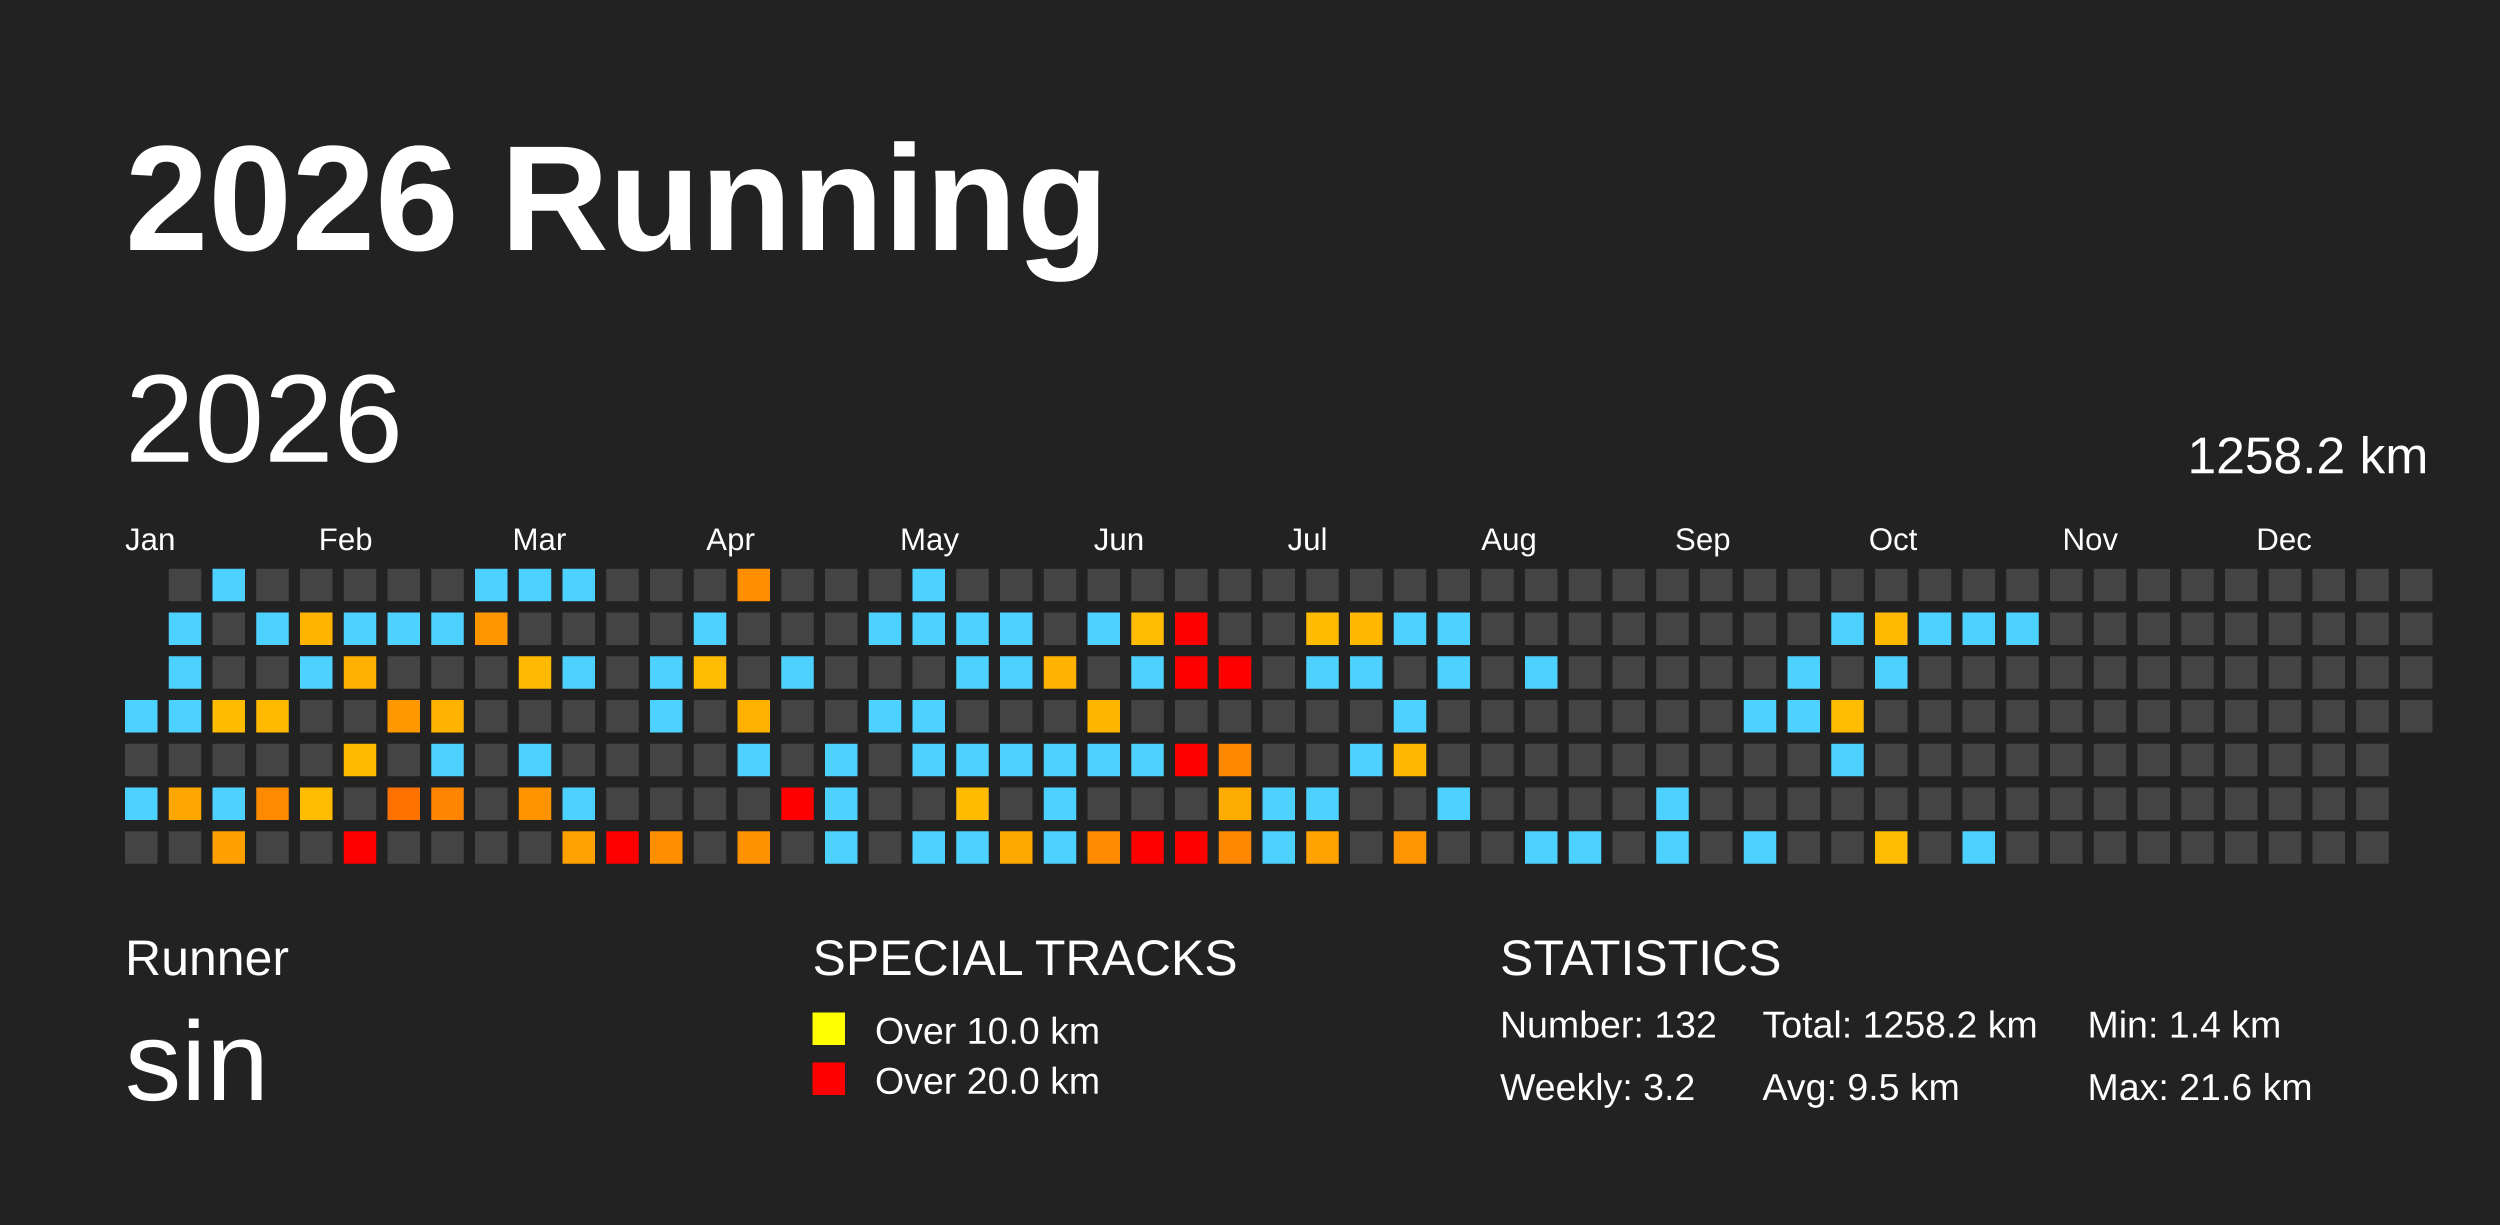
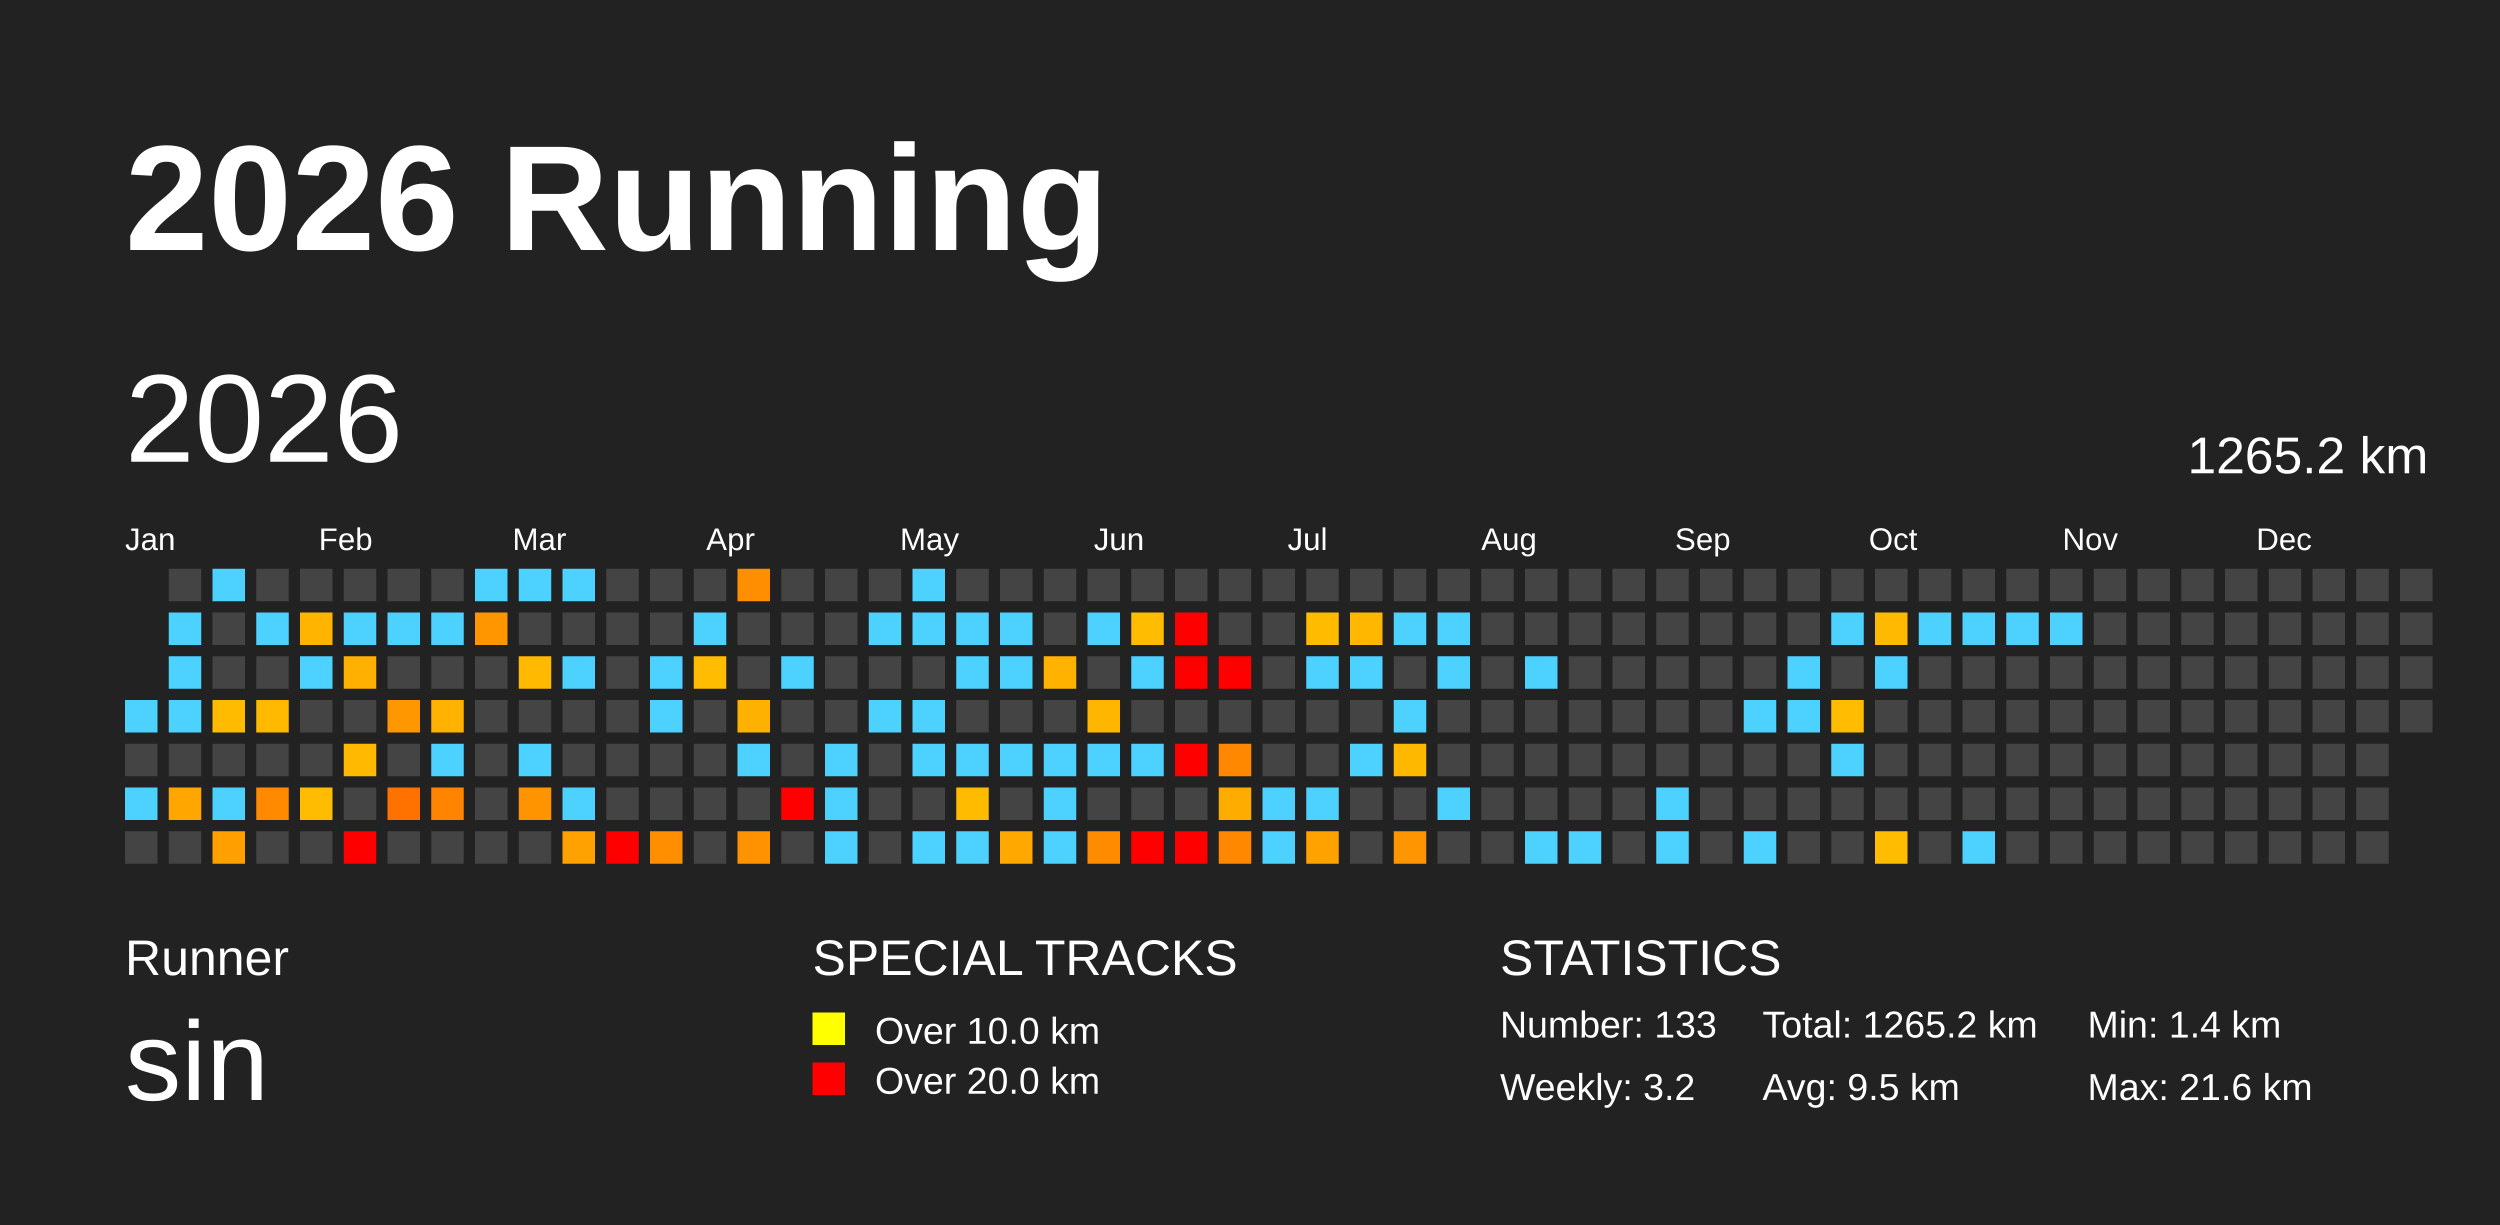
<svg xmlns="http://www.w3.org/2000/svg" baseProfile="full" height="98mm" version="1.1" viewBox="0,0,200,98" width="200mm">
  <defs />
  <rect fill="#222222" height="98" width="200" x="0" y="0" />
  <text fill="#FFFFFF" style="font-size:12px; font-family:Arial; font-weight:bold;" x="10" y="20">2026 Running</text>
  <text fill="#FFFFFF" style="font-size:4px; font-family:Arial" x="10" y="78">Runner</text>
  <text fill="#FFFFFF" style="font-size:9px; font-family:Arial" x="10" y="88">sin</text>
  <text fill="#FFFFFF" style="font-size:4px; font-family:Arial" x="65" y="78">SPECIAL TRACKS</text>
  <rect fill="yellow" height="2.6" width="2.6" x="65" y="81" />
  <text fill="#FFFFFF" style="font-size:3px; font-family:Arial" x="70" y="83.5">Over 10.0 km</text>
  <rect fill="red" height="2.6" width="2.6" x="65" y="85" />
  <text fill="#FFFFFF" style="font-size:3px; font-family:Arial" x="70" y="87.5">Over 20.0 km</text>
  <text fill="#FFFFFF" style="font-size:4px; font-family:Arial" x="120" y="78">STATISTICS</text>
-   <text fill="#FFFFFF" style="font-size:3px; font-family:Arial" x="120" y="83">Number: 132</text>
+   <text fill="#FFFFFF" style="font-size:3px; font-family:Arial" x="120" y="83">Number: 133</text>
  <text fill="#FFFFFF" style="font-size:3px; font-family:Arial" x="120" y="88">Weekly: 3.2</text>
-   <text fill="#FFFFFF" style="font-size:3px; font-family:Arial" x="141" y="83">Total: 1258.2 km</text>
+   <text fill="#FFFFFF" style="font-size:3px; font-family:Arial" x="141" y="83">Total: 1265.2 km</text>
  <text fill="#FFFFFF" style="font-size:3px; font-family:Arial" x="141" y="88">Avg: 9.5 km</text>
  <text fill="#FFFFFF" style="font-size:3px; font-family:Arial" x="167" y="83">Min: 1.4 km</text>
  <text fill="#FFFFFF" style="font-size:3px; font-family:Arial" x="167" y="88">Max: 21.6 km</text>
  <text dominant-baseline="hanging" fill="#FFFFFF" style="font-size:10.0px; font-family:Arial;" x="10" y="30">2026</text>
-   <text dominant-baseline="hanging" fill="#FFFFFF" style="font-size:4.125px; font-family:Arial;" x="175" y="35">1258.2 km</text>
+   <text dominant-baseline="hanging" fill="#FFFFFF" style="font-size:4.125px; font-family:Arial;" x="175" y="35">1265.2 km</text>
  <text fill="#FFFFFF" style="font-size:2.5px; font-family:Arial" x="10.0" y="44">Jan</text>
  <text fill="#FFFFFF" style="font-size:2.5px; font-family:Arial" x="25.5" y="44">Feb</text>
  <text fill="#FFFFFF" style="font-size:2.5px; font-family:Arial" x="41.0" y="44">Mar</text>
  <text fill="#FFFFFF" style="font-size:2.5px; font-family:Arial" x="56.5" y="44">Apr</text>
  <text fill="#FFFFFF" style="font-size:2.5px; font-family:Arial" x="72.0" y="44">May</text>
  <text fill="#FFFFFF" style="font-size:2.5px; font-family:Arial" x="87.5" y="44">Jun</text>
  <text fill="#FFFFFF" style="font-size:2.5px; font-family:Arial" x="103.0" y="44">Jul</text>
  <text fill="#FFFFFF" style="font-size:2.5px; font-family:Arial" x="118.5" y="44">Aug</text>
  <text fill="#FFFFFF" style="font-size:2.5px; font-family:Arial" x="134.0" y="44">Sep</text>
  <text fill="#FFFFFF" style="font-size:2.5px; font-family:Arial" x="149.5" y="44">Oct</text>
  <text fill="#FFFFFF" style="font-size:2.5px; font-family:Arial" x="165.0" y="44">Nov</text>
  <text fill="#FFFFFF" style="font-size:2.5px; font-family:Arial" x="180.5" y="44">Dec</text>
  <rect fill="#4dd2ff" height="2.6" width="2.6" x="10.0" y="56.0" />
  <rect fill="#444444" height="2.6" width="2.6" x="10.0" y="59.5" />
  <rect fill="#4dd2ff" height="2.6" width="2.6" x="10.0" y="63.0" />
  <rect fill="#444444" height="2.6" width="2.6" x="10.0" y="66.5" />
  <rect fill="#444444" height="2.6" width="2.6" x="13.5" y="45.5" />
  <rect fill="#4dd2ff" height="2.6" width="2.6" x="13.5" y="49.0" />
  <rect fill="#4dd2ff" height="2.6" width="2.6" x="13.5" y="52.5" />
  <rect fill="#4dd2ff" height="2.6" width="2.6" x="13.5" y="56.0" />
  <rect fill="#444444" height="2.6" width="2.6" x="13.5" y="59.5" />
  <rect fill="#ffa600" height="2.6" width="2.6" x="13.5" y="63.0" />
  <rect fill="#444444" height="2.6" width="2.6" x="13.5" y="66.5" />
  <rect fill="#4dd2ff" height="2.6" width="2.6" x="17.0" y="45.5" />
  <rect fill="#444444" height="2.6" width="2.6" x="17.0" y="49.0" />
  <rect fill="#444444" height="2.6" width="2.6" x="17.0" y="52.5" />
  <rect fill="#ffbb00" height="2.6" width="2.6" x="17.0" y="56.0" />
  <rect fill="#444444" height="2.6" width="2.6" x="17.0" y="59.5" />
  <rect fill="#4dd2ff" height="2.6" width="2.6" x="17.0" y="63.0" />
  <rect fill="#ff9f00" height="2.6" width="2.6" x="17.0" y="66.5" />
  <rect fill="#444444" height="2.6" width="2.6" x="20.5" y="45.5" />
  <rect fill="#4dd2ff" height="2.6" width="2.6" x="20.5" y="49.0" />
  <rect fill="#444444" height="2.6" width="2.6" x="20.5" y="52.5" />
  <rect fill="#ffba00" height="2.6" width="2.6" x="20.5" y="56.0" />
  <rect fill="#444444" height="2.6" width="2.6" x="20.5" y="59.5" />
  <rect fill="#ff8a00" height="2.6" width="2.6" x="20.5" y="63.0" />
  <rect fill="#444444" height="2.6" width="2.6" x="20.5" y="66.5" />
  <rect fill="#444444" height="2.6" width="2.6" x="24.0" y="45.5" />
  <rect fill="#ffb500" height="2.6" width="2.6" x="24.0" y="49.0" />
  <rect fill="#4dd2ff" height="2.6" width="2.6" x="24.0" y="52.5" />
  <rect fill="#444444" height="2.6" width="2.6" x="24.0" y="56.0" />
  <rect fill="#444444" height="2.6" width="2.6" x="24.0" y="59.5" />
  <rect fill="#ffbc00" height="2.6" width="2.6" x="24.0" y="63.0" />
  <rect fill="#444444" height="2.6" width="2.6" x="24.0" y="66.5" />
  <rect fill="#444444" height="2.6" width="2.6" x="27.5" y="45.5" />
  <rect fill="#4dd2ff" height="2.6" width="2.6" x="27.5" y="49.0" />
  <rect fill="#ffb000" height="2.6" width="2.6" x="27.5" y="52.5" />
  <rect fill="#444444" height="2.6" width="2.6" x="27.5" y="56.0" />
  <rect fill="#ffba00" height="2.6" width="2.6" x="27.5" y="59.5" />
  <rect fill="#444444" height="2.6" width="2.6" x="27.5" y="63.0" />
  <rect fill="red" height="2.6" width="2.6" x="27.5" y="66.5" />
  <rect fill="#444444" height="2.6" width="2.6" x="31.0" y="45.5" />
  <rect fill="#4dd2ff" height="2.6" width="2.6" x="31.0" y="49.0" />
  <rect fill="#444444" height="2.6" width="2.6" x="31.0" y="52.5" />
  <rect fill="#ff9800" height="2.6" width="2.6" x="31.0" y="56.0" />
  <rect fill="#444444" height="2.6" width="2.6" x="31.0" y="59.5" />
  <rect fill="#ff7200" height="2.6" width="2.6" x="31.0" y="63.0" />
  <rect fill="#444444" height="2.6" width="2.6" x="31.0" y="66.5" />
  <rect fill="#444444" height="2.6" width="2.6" x="34.5" y="45.5" />
  <rect fill="#4dd2ff" height="2.6" width="2.6" x="34.5" y="49.0" />
  <rect fill="#444444" height="2.6" width="2.6" x="34.5" y="52.5" />
  <rect fill="#ffb200" height="2.6" width="2.6" x="34.5" y="56.0" />
  <rect fill="#4dd2ff" height="2.6" width="2.6" x="34.5" y="59.5" />
  <rect fill="#ff8400" height="2.6" width="2.6" x="34.5" y="63.0" />
  <rect fill="#444444" height="2.6" width="2.6" x="34.5" y="66.5" />
  <rect fill="#4dd2ff" height="2.6" width="2.6" x="38.0" y="45.5" />
  <rect fill="#ff9600" height="2.6" width="2.6" x="38.0" y="49.0" />
  <rect fill="#444444" height="2.6" width="2.6" x="38.0" y="52.5" />
  <rect fill="#444444" height="2.6" width="2.6" x="38.0" y="56.0" />
  <rect fill="#444444" height="2.6" width="2.6" x="38.0" y="59.5" />
  <rect fill="#444444" height="2.6" width="2.6" x="38.0" y="63.0" />
  <rect fill="#444444" height="2.6" width="2.6" x="38.0" y="66.5" />
  <rect fill="#4dd2ff" height="2.6" width="2.6" x="41.5" y="45.5" />
  <rect fill="#444444" height="2.6" width="2.6" x="41.5" y="49.0" />
  <rect fill="#ffb900" height="2.6" width="2.6" x="41.5" y="52.5" />
  <rect fill="#444444" height="2.6" width="2.6" x="41.5" y="56.0" />
  <rect fill="#4dd2ff" height="2.6" width="2.6" x="41.5" y="59.5" />
  <rect fill="#ff9400" height="2.6" width="2.6" x="41.5" y="63.0" />
  <rect fill="#444444" height="2.6" width="2.6" x="41.5" y="66.5" />
  <rect fill="#4dd2ff" height="2.6" width="2.6" x="45.0" y="45.5" />
  <rect fill="#444444" height="2.6" width="2.6" x="45.0" y="49.0" />
  <rect fill="#4dd2ff" height="2.6" width="2.6" x="45.0" y="52.5" />
  <rect fill="#444444" height="2.6" width="2.6" x="45.0" y="56.0" />
  <rect fill="#444444" height="2.6" width="2.6" x="45.0" y="59.5" />
  <rect fill="#4dd2ff" height="2.6" width="2.6" x="45.0" y="63.0" />
  <rect fill="#ffa100" height="2.6" width="2.6" x="45.0" y="66.5" />
  <rect fill="#444444" height="2.6" width="2.6" x="48.5" y="45.5" />
  <rect fill="#444444" height="2.6" width="2.6" x="48.5" y="49.0" />
  <rect fill="#444444" height="2.6" width="2.6" x="48.5" y="52.5" />
  <rect fill="#444444" height="2.6" width="2.6" x="48.5" y="56.0" />
  <rect fill="#444444" height="2.6" width="2.6" x="48.5" y="59.5" />
  <rect fill="#444444" height="2.6" width="2.6" x="48.5" y="63.0" />
  <rect fill="red" height="2.6" width="2.6" x="48.5" y="66.5" />
  <rect fill="#444444" height="2.6" width="2.6" x="52.0" y="45.5" />
  <rect fill="#444444" height="2.6" width="2.6" x="52.0" y="49.0" />
  <rect fill="#4dd2ff" height="2.6" width="2.6" x="52.0" y="52.5" />
  <rect fill="#4dd2ff" height="2.6" width="2.6" x="52.0" y="56.0" />
  <rect fill="#444444" height="2.6" width="2.6" x="52.0" y="59.5" />
  <rect fill="#444444" height="2.6" width="2.6" x="52.0" y="63.0" />
  <rect fill="#ff8e00" height="2.6" width="2.6" x="52.0" y="66.5" />
  <rect fill="#444444" height="2.6" width="2.6" x="55.5" y="45.5" />
  <rect fill="#4dd2ff" height="2.6" width="2.6" x="55.5" y="49.0" />
  <rect fill="#ffbc00" height="2.6" width="2.6" x="55.5" y="52.5" />
  <rect fill="#444444" height="2.6" width="2.6" x="55.5" y="56.0" />
  <rect fill="#444444" height="2.6" width="2.6" x="55.5" y="59.5" />
  <rect fill="#444444" height="2.6" width="2.6" x="55.5" y="63.0" />
  <rect fill="#444444" height="2.6" width="2.6" x="55.5" y="66.5" />
  <rect fill="#ff8e00" height="2.6" width="2.6" x="59.0" y="45.5" />
  <rect fill="#444444" height="2.6" width="2.6" x="59.0" y="49.0" />
  <rect fill="#444444" height="2.6" width="2.6" x="59.0" y="52.5" />
  <rect fill="#ffb100" height="2.6" width="2.6" x="59.0" y="56.0" />
  <rect fill="#4dd2ff" height="2.6" width="2.6" x="59.0" y="59.5" />
  <rect fill="#444444" height="2.6" width="2.6" x="59.0" y="63.0" />
  <rect fill="#ff9200" height="2.6" width="2.6" x="59.0" y="66.5" />
  <rect fill="#444444" height="2.6" width="2.6" x="62.5" y="45.5" />
  <rect fill="#444444" height="2.6" width="2.6" x="62.5" y="49.0" />
  <rect fill="#4dd2ff" height="2.6" width="2.6" x="62.5" y="52.5" />
  <rect fill="#444444" height="2.6" width="2.6" x="62.5" y="56.0" />
  <rect fill="#444444" height="2.6" width="2.6" x="62.5" y="59.5" />
  <rect fill="red" height="2.6" width="2.6" x="62.5" y="63.0" />
  <rect fill="#444444" height="2.6" width="2.6" x="62.5" y="66.5" />
  <rect fill="#444444" height="2.6" width="2.6" x="66.0" y="45.5" />
  <rect fill="#444444" height="2.6" width="2.6" x="66.0" y="49.0" />
  <rect fill="#444444" height="2.6" width="2.6" x="66.0" y="52.5" />
  <rect fill="#444444" height="2.6" width="2.6" x="66.0" y="56.0" />
  <rect fill="#4dd2ff" height="2.6" width="2.6" x="66.0" y="59.5" />
  <rect fill="#4dd2ff" height="2.6" width="2.6" x="66.0" y="63.0" />
  <rect fill="#4dd2ff" height="2.6" width="2.6" x="66.0" y="66.5" />
  <rect fill="#444444" height="2.6" width="2.6" x="69.5" y="45.5" />
  <rect fill="#4dd2ff" height="2.6" width="2.6" x="69.5" y="49.0" />
  <rect fill="#444444" height="2.6" width="2.6" x="69.5" y="52.5" />
  <rect fill="#4dd2ff" height="2.6" width="2.6" x="69.5" y="56.0" />
  <rect fill="#444444" height="2.6" width="2.6" x="69.5" y="59.5" />
  <rect fill="#444444" height="2.6" width="2.6" x="69.5" y="63.0" />
  <rect fill="#444444" height="2.6" width="2.6" x="69.5" y="66.5" />
  <rect fill="#4dd2ff" height="2.6" width="2.6" x="73.0" y="45.5" />
  <rect fill="#4dd2ff" height="2.6" width="2.6" x="73.0" y="49.0" />
  <rect fill="#444444" height="2.6" width="2.6" x="73.0" y="52.5" />
  <rect fill="#4dd2ff" height="2.6" width="2.6" x="73.0" y="56.0" />
  <rect fill="#4dd2ff" height="2.6" width="2.6" x="73.0" y="59.5" />
  <rect fill="#444444" height="2.6" width="2.6" x="73.0" y="63.0" />
  <rect fill="#4dd2ff" height="2.6" width="2.6" x="73.0" y="66.5" />
  <rect fill="#444444" height="2.6" width="2.6" x="76.5" y="45.5" />
  <rect fill="#4dd2ff" height="2.6" width="2.6" x="76.5" y="49.0" />
  <rect fill="#4dd2ff" height="2.6" width="2.6" x="76.5" y="52.5" />
  <rect fill="#444444" height="2.6" width="2.6" x="76.5" y="56.0" />
  <rect fill="#4dd2ff" height="2.6" width="2.6" x="76.5" y="59.5" />
  <rect fill="#ffbb00" height="2.6" width="2.6" x="76.5" y="63.0" />
  <rect fill="#4dd2ff" height="2.6" width="2.6" x="76.5" y="66.5" />
  <rect fill="#444444" height="2.6" width="2.6" x="80.0" y="45.5" />
  <rect fill="#4dd2ff" height="2.6" width="2.6" x="80.0" y="49.0" />
  <rect fill="#4dd2ff" height="2.6" width="2.6" x="80.0" y="52.5" />
  <rect fill="#444444" height="2.6" width="2.6" x="80.0" y="56.0" />
  <rect fill="#4dd2ff" height="2.6" width="2.6" x="80.0" y="59.5" />
  <rect fill="#444444" height="2.6" width="2.6" x="80.0" y="63.0" />
  <rect fill="#ffa900" height="2.6" width="2.6" x="80.0" y="66.5" />
  <rect fill="#444444" height="2.6" width="2.6" x="83.5" y="45.5" />
  <rect fill="#444444" height="2.6" width="2.6" x="83.5" y="49.0" />
  <rect fill="#ffb300" height="2.6" width="2.6" x="83.5" y="52.5" />
  <rect fill="#444444" height="2.6" width="2.6" x="83.5" y="56.0" />
  <rect fill="#4dd2ff" height="2.6" width="2.6" x="83.5" y="59.5" />
  <rect fill="#4dd2ff" height="2.6" width="2.6" x="83.5" y="63.0" />
  <rect fill="#4dd2ff" height="2.6" width="2.6" x="83.5" y="66.5" />
  <rect fill="#444444" height="2.6" width="2.6" x="87.0" y="45.5" />
  <rect fill="#4dd2ff" height="2.6" width="2.6" x="87.0" y="49.0" />
  <rect fill="#444444" height="2.6" width="2.6" x="87.0" y="52.5" />
  <rect fill="#ffb600" height="2.6" width="2.6" x="87.0" y="56.0" />
  <rect fill="#4dd2ff" height="2.6" width="2.6" x="87.0" y="59.5" />
  <rect fill="#444444" height="2.6" width="2.6" x="87.0" y="63.0" />
  <rect fill="#ff8b00" height="2.6" width="2.6" x="87.0" y="66.5" />
  <rect fill="#444444" height="2.6" width="2.6" x="90.5" y="45.5" />
  <rect fill="#ffbc00" height="2.6" width="2.6" x="90.5" y="49.0" />
  <rect fill="#4dd2ff" height="2.6" width="2.6" x="90.5" y="52.5" />
  <rect fill="#444444" height="2.6" width="2.6" x="90.5" y="56.0" />
  <rect fill="#4dd2ff" height="2.6" width="2.6" x="90.5" y="59.5" />
  <rect fill="#444444" height="2.6" width="2.6" x="90.5" y="63.0" />
  <rect fill="red" height="2.6" width="2.6" x="90.5" y="66.5" />
  <rect fill="#444444" height="2.6" width="2.6" x="94.0" y="45.5" />
  <rect fill="red" height="2.6" width="2.6" x="94.0" y="49.0" />
  <rect fill="red" height="2.6" width="2.6" x="94.0" y="52.5" />
  <rect fill="#444444" height="2.6" width="2.6" x="94.0" y="56.0" />
  <rect fill="red" height="2.6" width="2.6" x="94.0" y="59.5" />
  <rect fill="#444444" height="2.6" width="2.6" x="94.0" y="63.0" />
  <rect fill="red" height="2.6" width="2.6" x="94.0" y="66.5" />
  <rect fill="#444444" height="2.6" width="2.6" x="97.5" y="45.5" />
  <rect fill="#444444" height="2.6" width="2.6" x="97.5" y="49.0" />
  <rect fill="red" height="2.6" width="2.6" x="97.5" y="52.5" />
  <rect fill="#444444" height="2.6" width="2.6" x="97.5" y="56.0" />
  <rect fill="#ff8800" height="2.6" width="2.6" x="97.5" y="59.5" />
  <rect fill="#ffac00" height="2.6" width="2.6" x="97.5" y="63.0" />
  <rect fill="#ff8800" height="2.6" width="2.6" x="97.5" y="66.5" />
  <rect fill="#444444" height="2.6" width="2.6" x="101.0" y="45.5" />
  <rect fill="#444444" height="2.6" width="2.6" x="101.0" y="49.0" />
  <rect fill="#444444" height="2.6" width="2.6" x="101.0" y="52.5" />
  <rect fill="#444444" height="2.6" width="2.6" x="101.0" y="56.0" />
  <rect fill="#444444" height="2.6" width="2.6" x="101.0" y="59.5" />
  <rect fill="#4dd2ff" height="2.6" width="2.6" x="101.0" y="63.0" />
  <rect fill="#4dd2ff" height="2.6" width="2.6" x="101.0" y="66.5" />
  <rect fill="#444444" height="2.6" width="2.6" x="104.5" y="45.5" />
  <rect fill="#ffbb00" height="2.6" width="2.6" x="104.5" y="49.0" />
  <rect fill="#4dd2ff" height="2.6" width="2.6" x="104.5" y="52.5" />
  <rect fill="#444444" height="2.6" width="2.6" x="104.5" y="56.0" />
  <rect fill="#444444" height="2.6" width="2.6" x="104.5" y="59.5" />
  <rect fill="#4dd2ff" height="2.6" width="2.6" x="104.5" y="63.0" />
  <rect fill="#ffa200" height="2.6" width="2.6" x="104.5" y="66.5" />
  <rect fill="#444444" height="2.6" width="2.6" x="108.0" y="45.5" />
  <rect fill="#ffb700" height="2.6" width="2.6" x="108.0" y="49.0" />
  <rect fill="#4dd2ff" height="2.6" width="2.6" x="108.0" y="52.5" />
  <rect fill="#444444" height="2.6" width="2.6" x="108.0" y="56.0" />
  <rect fill="#4dd2ff" height="2.6" width="2.6" x="108.0" y="59.5" />
  <rect fill="#444444" height="2.6" width="2.6" x="108.0" y="63.0" />
  <rect fill="#444444" height="2.6" width="2.6" x="108.0" y="66.5" />
  <rect fill="#444444" height="2.6" width="2.6" x="111.5" y="45.5" />
  <rect fill="#4dd2ff" height="2.6" width="2.6" x="111.5" y="49.0" />
  <rect fill="#444444" height="2.6" width="2.6" x="111.5" y="52.5" />
  <rect fill="#4dd2ff" height="2.6" width="2.6" x="111.5" y="56.0" />
  <rect fill="#ffb800" height="2.6" width="2.6" x="111.5" y="59.5" />
  <rect fill="#444444" height="2.6" width="2.6" x="111.5" y="63.0" />
  <rect fill="#ff9500" height="2.6" width="2.6" x="111.5" y="66.5" />
  <rect fill="#444444" height="2.6" width="2.6" x="115.0" y="45.5" />
  <rect fill="#4dd2ff" height="2.6" width="2.6" x="115.0" y="49.0" />
  <rect fill="#4dd2ff" height="2.6" width="2.6" x="115.0" y="52.5" />
  <rect fill="#444444" height="2.6" width="2.6" x="115.0" y="56.0" />
  <rect fill="#444444" height="2.6" width="2.6" x="115.0" y="59.5" />
  <rect fill="#4dd2ff" height="2.6" width="2.6" x="115.0" y="63.0" />
  <rect fill="#444444" height="2.6" width="2.6" x="115.0" y="66.5" />
  <rect fill="#444444" height="2.6" width="2.6" x="118.5" y="45.5" />
  <rect fill="#444444" height="2.6" width="2.6" x="118.5" y="49.0" />
  <rect fill="#444444" height="2.6" width="2.6" x="118.5" y="52.5" />
  <rect fill="#444444" height="2.6" width="2.6" x="118.5" y="56.0" />
  <rect fill="#444444" height="2.6" width="2.6" x="118.5" y="59.5" />
  <rect fill="#444444" height="2.6" width="2.6" x="118.5" y="63.0" />
  <rect fill="#444444" height="2.6" width="2.6" x="118.5" y="66.5" />
  <rect fill="#444444" height="2.6" width="2.6" x="122.0" y="45.5" />
  <rect fill="#444444" height="2.6" width="2.6" x="122.0" y="49.0" />
  <rect fill="#4dd2ff" height="2.6" width="2.6" x="122.0" y="52.5" />
  <rect fill="#444444" height="2.6" width="2.6" x="122.0" y="56.0" />
  <rect fill="#444444" height="2.6" width="2.6" x="122.0" y="59.5" />
  <rect fill="#444444" height="2.6" width="2.6" x="122.0" y="63.0" />
  <rect fill="#4dd2ff" height="2.6" width="2.6" x="122.0" y="66.5" />
  <rect fill="#444444" height="2.6" width="2.6" x="125.5" y="45.5" />
  <rect fill="#444444" height="2.6" width="2.6" x="125.5" y="49.0" />
  <rect fill="#444444" height="2.6" width="2.6" x="125.5" y="52.5" />
  <rect fill="#444444" height="2.6" width="2.6" x="125.5" y="56.0" />
  <rect fill="#444444" height="2.6" width="2.6" x="125.5" y="59.5" />
  <rect fill="#444444" height="2.6" width="2.6" x="125.5" y="63.0" />
  <rect fill="#4dd2ff" height="2.6" width="2.6" x="125.5" y="66.5" />
  <rect fill="#444444" height="2.6" width="2.6" x="129.0" y="45.5" />
  <rect fill="#444444" height="2.6" width="2.6" x="129.0" y="49.0" />
  <rect fill="#444444" height="2.6" width="2.6" x="129.0" y="52.5" />
  <rect fill="#444444" height="2.6" width="2.6" x="129.0" y="56.0" />
  <rect fill="#444444" height="2.6" width="2.6" x="129.0" y="59.5" />
  <rect fill="#444444" height="2.6" width="2.6" x="129.0" y="63.0" />
  <rect fill="#444444" height="2.6" width="2.6" x="129.0" y="66.5" />
  <rect fill="#444444" height="2.6" width="2.6" x="132.5" y="45.5" />
  <rect fill="#444444" height="2.6" width="2.6" x="132.5" y="49.0" />
  <rect fill="#444444" height="2.6" width="2.6" x="132.5" y="52.5" />
  <rect fill="#444444" height="2.6" width="2.6" x="132.5" y="56.0" />
  <rect fill="#444444" height="2.6" width="2.6" x="132.5" y="59.5" />
  <rect fill="#4dd2ff" height="2.6" width="2.6" x="132.5" y="63.0" />
  <rect fill="#4dd2ff" height="2.6" width="2.6" x="132.5" y="66.5" />
  <rect fill="#444444" height="2.6" width="2.6" x="136.0" y="45.5" />
  <rect fill="#444444" height="2.6" width="2.6" x="136.0" y="49.0" />
  <rect fill="#444444" height="2.6" width="2.6" x="136.0" y="52.5" />
  <rect fill="#444444" height="2.6" width="2.6" x="136.0" y="56.0" />
  <rect fill="#444444" height="2.6" width="2.6" x="136.0" y="59.5" />
  <rect fill="#444444" height="2.6" width="2.6" x="136.0" y="63.0" />
  <rect fill="#444444" height="2.6" width="2.6" x="136.0" y="66.5" />
  <rect fill="#444444" height="2.6" width="2.6" x="139.5" y="45.5" />
  <rect fill="#444444" height="2.6" width="2.6" x="139.5" y="49.0" />
  <rect fill="#444444" height="2.6" width="2.6" x="139.5" y="52.5" />
  <rect fill="#4dd2ff" height="2.6" width="2.6" x="139.5" y="56.0" />
  <rect fill="#444444" height="2.6" width="2.6" x="139.5" y="59.5" />
  <rect fill="#444444" height="2.6" width="2.6" x="139.5" y="63.0" />
  <rect fill="#4dd2ff" height="2.6" width="2.6" x="139.5" y="66.5" />
  <rect fill="#444444" height="2.6" width="2.6" x="143.0" y="45.5" />
  <rect fill="#444444" height="2.6" width="2.6" x="143.0" y="49.0" />
  <rect fill="#4dd2ff" height="2.6" width="2.6" x="143.0" y="52.5" />
  <rect fill="#4dd2ff" height="2.6" width="2.6" x="143.0" y="56.0" />
  <rect fill="#444444" height="2.6" width="2.6" x="143.0" y="59.5" />
  <rect fill="#444444" height="2.6" width="2.6" x="143.0" y="63.0" />
  <rect fill="#444444" height="2.6" width="2.6" x="143.0" y="66.5" />
  <rect fill="#444444" height="2.6" width="2.6" x="146.5" y="45.5" />
  <rect fill="#4dd2ff" height="2.6" width="2.6" x="146.5" y="49.0" />
  <rect fill="#444444" height="2.6" width="2.6" x="146.5" y="52.5" />
  <rect fill="#ffbc00" height="2.6" width="2.6" x="146.5" y="56.0" />
  <rect fill="#4dd2ff" height="2.6" width="2.6" x="146.5" y="59.5" />
  <rect fill="#444444" height="2.6" width="2.6" x="146.5" y="63.0" />
  <rect fill="#444444" height="2.6" width="2.6" x="146.5" y="66.5" />
  <rect fill="#444444" height="2.6" width="2.6" x="150.0" y="45.5" />
  <rect fill="#ffba00" height="2.6" width="2.6" x="150.0" y="49.0" />
  <rect fill="#4dd2ff" height="2.6" width="2.6" x="150.0" y="52.5" />
  <rect fill="#444444" height="2.6" width="2.6" x="150.0" y="56.0" />
  <rect fill="#444444" height="2.6" width="2.6" x="150.0" y="59.5" />
  <rect fill="#444444" height="2.6" width="2.6" x="150.0" y="63.0" />
  <rect fill="#ffbc00" height="2.6" width="2.6" x="150.0" y="66.5" />
  <rect fill="#444444" height="2.6" width="2.6" x="153.5" y="45.5" />
  <rect fill="#4dd2ff" height="2.6" width="2.6" x="153.5" y="49.0" />
  <rect fill="#444444" height="2.6" width="2.6" x="153.5" y="52.5" />
  <rect fill="#444444" height="2.6" width="2.6" x="153.5" y="56.0" />
  <rect fill="#444444" height="2.6" width="2.6" x="153.5" y="59.5" />
  <rect fill="#444444" height="2.6" width="2.6" x="153.5" y="63.0" />
  <rect fill="#444444" height="2.6" width="2.6" x="153.5" y="66.5" />
  <rect fill="#444444" height="2.6" width="2.6" x="157.0" y="45.5" />
  <rect fill="#4dd2ff" height="2.6" width="2.6" x="157.0" y="49.0" />
  <rect fill="#444444" height="2.6" width="2.6" x="157.0" y="52.5" />
  <rect fill="#444444" height="2.6" width="2.6" x="157.0" y="56.0" />
  <rect fill="#444444" height="2.6" width="2.6" x="157.0" y="59.5" />
  <rect fill="#444444" height="2.6" width="2.6" x="157.0" y="63.0" />
  <rect fill="#4dd2ff" height="2.6" width="2.6" x="157.0" y="66.5" />
  <rect fill="#444444" height="2.6" width="2.6" x="160.5" y="45.5" />
  <rect fill="#4dd2ff" height="2.6" width="2.6" x="160.5" y="49.0" />
  <rect fill="#444444" height="2.6" width="2.6" x="160.5" y="52.5" />
  <rect fill="#444444" height="2.6" width="2.6" x="160.5" y="56.0" />
  <rect fill="#444444" height="2.6" width="2.6" x="160.5" y="59.5" />
  <rect fill="#444444" height="2.6" width="2.6" x="160.5" y="63.0" />
  <rect fill="#444444" height="2.6" width="2.6" x="160.5" y="66.5" />
  <rect fill="#444444" height="2.6" width="2.6" x="164.0" y="45.5" />
-   <rect fill="#444444" height="2.6" width="2.6" x="164.0" y="49.0" />
+   <rect fill="#4dd2ff" height="2.6" width="2.6" x="164.0" y="49.0" />
  <rect fill="#444444" height="2.6" width="2.6" x="164.0" y="52.5" />
  <rect fill="#444444" height="2.6" width="2.6" x="164.0" y="56.0" />
  <rect fill="#444444" height="2.6" width="2.6" x="164.0" y="59.5" />
  <rect fill="#444444" height="2.6" width="2.6" x="164.0" y="63.0" />
  <rect fill="#444444" height="2.6" width="2.6" x="164.0" y="66.5" />
  <rect fill="#444444" height="2.6" width="2.6" x="167.5" y="45.5" />
  <rect fill="#444444" height="2.6" width="2.6" x="167.5" y="49.0" />
  <rect fill="#444444" height="2.6" width="2.6" x="167.5" y="52.5" />
  <rect fill="#444444" height="2.6" width="2.6" x="167.5" y="56.0" />
  <rect fill="#444444" height="2.6" width="2.6" x="167.5" y="59.5" />
  <rect fill="#444444" height="2.6" width="2.6" x="167.5" y="63.0" />
  <rect fill="#444444" height="2.6" width="2.6" x="167.5" y="66.5" />
  <rect fill="#444444" height="2.6" width="2.6" x="171.0" y="45.5" />
  <rect fill="#444444" height="2.6" width="2.6" x="171.0" y="49.0" />
  <rect fill="#444444" height="2.6" width="2.6" x="171.0" y="52.5" />
  <rect fill="#444444" height="2.6" width="2.6" x="171.0" y="56.0" />
  <rect fill="#444444" height="2.6" width="2.6" x="171.0" y="59.5" />
  <rect fill="#444444" height="2.6" width="2.6" x="171.0" y="63.0" />
  <rect fill="#444444" height="2.6" width="2.6" x="171.0" y="66.5" />
  <rect fill="#444444" height="2.6" width="2.6" x="174.5" y="45.5" />
  <rect fill="#444444" height="2.6" width="2.6" x="174.5" y="49.0" />
  <rect fill="#444444" height="2.6" width="2.6" x="174.5" y="52.5" />
  <rect fill="#444444" height="2.6" width="2.6" x="174.5" y="56.0" />
  <rect fill="#444444" height="2.6" width="2.6" x="174.5" y="59.5" />
  <rect fill="#444444" height="2.6" width="2.6" x="174.5" y="63.0" />
  <rect fill="#444444" height="2.6" width="2.6" x="174.5" y="66.5" />
  <rect fill="#444444" height="2.6" width="2.6" x="178.0" y="45.5" />
  <rect fill="#444444" height="2.6" width="2.6" x="178.0" y="49.0" />
  <rect fill="#444444" height="2.6" width="2.6" x="178.0" y="52.5" />
  <rect fill="#444444" height="2.6" width="2.6" x="178.0" y="56.0" />
  <rect fill="#444444" height="2.6" width="2.6" x="178.0" y="59.5" />
  <rect fill="#444444" height="2.6" width="2.6" x="178.0" y="63.0" />
  <rect fill="#444444" height="2.6" width="2.6" x="178.0" y="66.5" />
  <rect fill="#444444" height="2.6" width="2.6" x="181.5" y="45.5" />
  <rect fill="#444444" height="2.6" width="2.6" x="181.5" y="49.0" />
  <rect fill="#444444" height="2.6" width="2.6" x="181.5" y="52.5" />
  <rect fill="#444444" height="2.6" width="2.6" x="181.5" y="56.0" />
  <rect fill="#444444" height="2.6" width="2.6" x="181.5" y="59.5" />
  <rect fill="#444444" height="2.6" width="2.6" x="181.5" y="63.0" />
  <rect fill="#444444" height="2.6" width="2.6" x="181.5" y="66.5" />
  <rect fill="#444444" height="2.6" width="2.6" x="185.0" y="45.5" />
  <rect fill="#444444" height="2.6" width="2.6" x="185.0" y="49.0" />
  <rect fill="#444444" height="2.6" width="2.6" x="185.0" y="52.5" />
  <rect fill="#444444" height="2.6" width="2.6" x="185.0" y="56.0" />
  <rect fill="#444444" height="2.6" width="2.6" x="185.0" y="59.5" />
  <rect fill="#444444" height="2.6" width="2.6" x="185.0" y="63.0" />
  <rect fill="#444444" height="2.6" width="2.6" x="185.0" y="66.5" />
  <rect fill="#444444" height="2.6" width="2.6" x="188.5" y="45.5" />
  <rect fill="#444444" height="2.6" width="2.6" x="188.5" y="49.0" />
  <rect fill="#444444" height="2.6" width="2.6" x="188.5" y="52.5" />
  <rect fill="#444444" height="2.6" width="2.6" x="188.5" y="56.0" />
  <rect fill="#444444" height="2.6" width="2.6" x="188.5" y="59.5" />
  <rect fill="#444444" height="2.6" width="2.6" x="188.5" y="63.0" />
  <rect fill="#444444" height="2.6" width="2.6" x="188.5" y="66.5" />
  <rect fill="#444444" height="2.6" width="2.6" x="192.0" y="45.5" />
  <rect fill="#444444" height="2.6" width="2.6" x="192.0" y="49.0" />
  <rect fill="#444444" height="2.6" width="2.6" x="192.0" y="52.5" />
  <rect fill="#444444" height="2.6" width="2.6" x="192.0" y="56.0" />
</svg>
